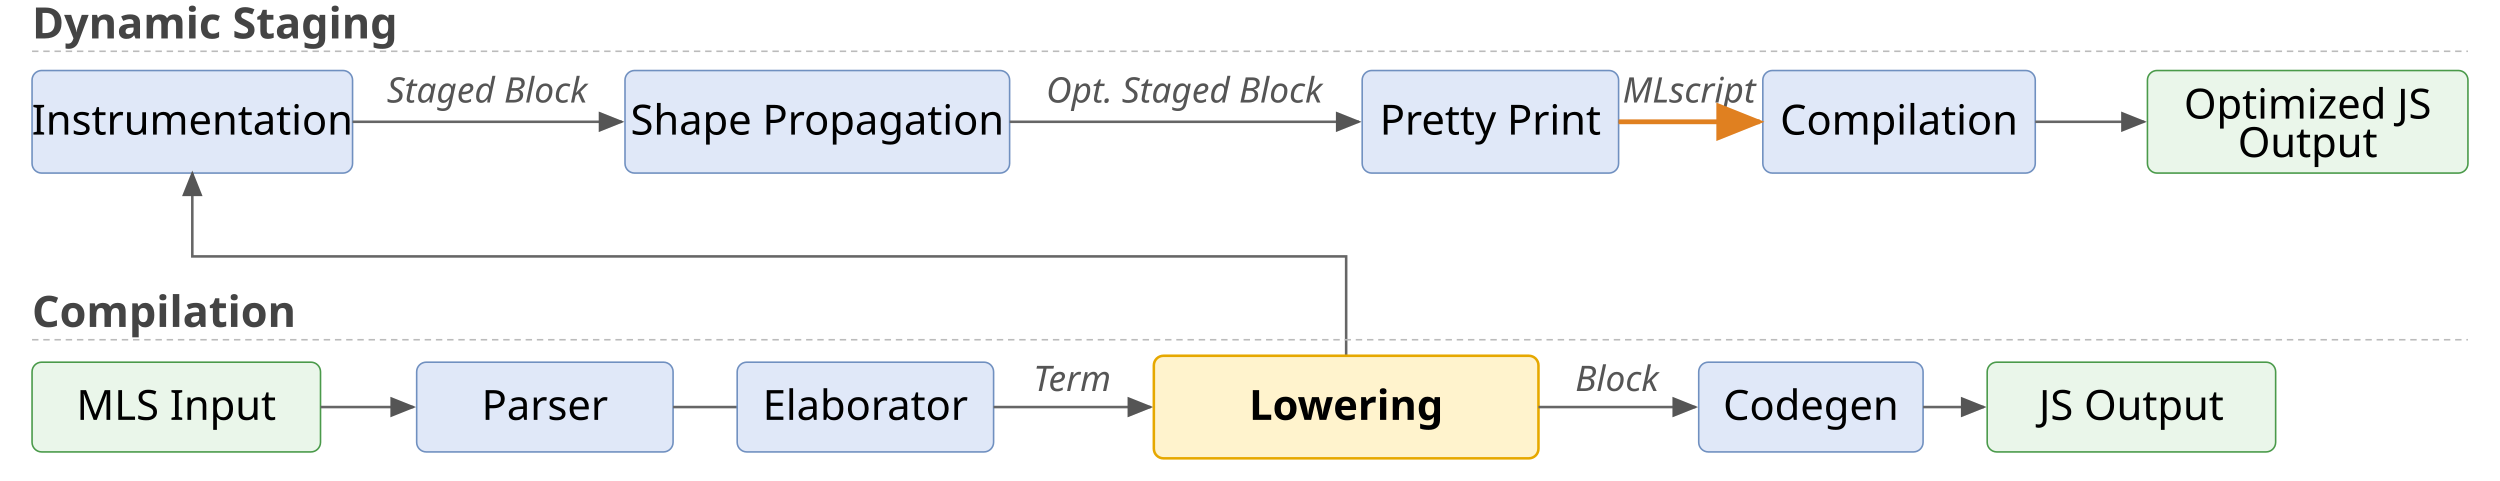
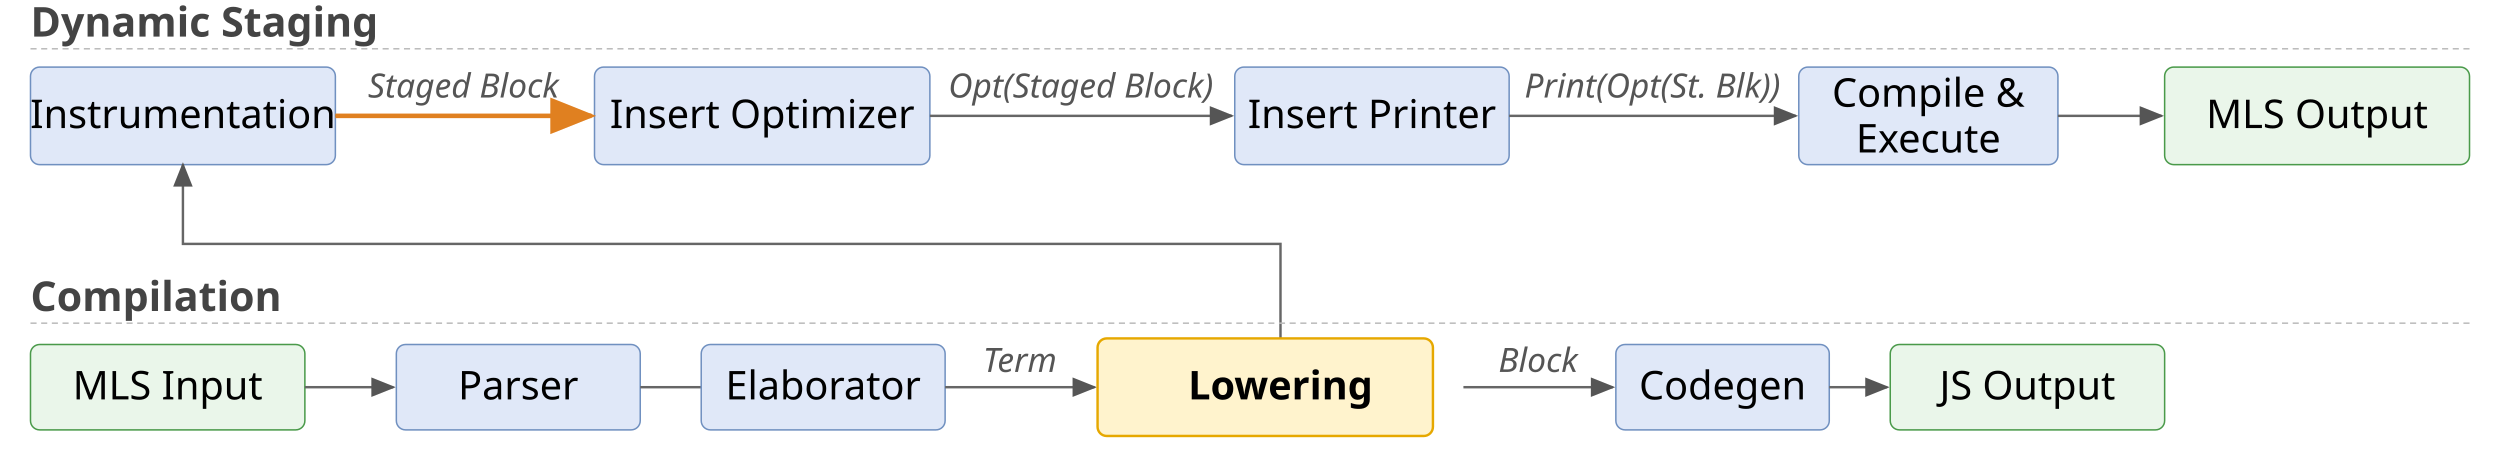
- <svg xmlns="http://www.w3.org/2000/svg" viewBox="0 0 1560 300" font-family="sans-serif" xml:space="preserve">
+ <svg xmlns="http://www.w3.org/2000/svg" viewBox="0 0 1640 300" font-family="sans-serif" xml:space="preserve">
  <defs>
    <marker id="a" markerWidth="10" markerHeight="8" refX="9" refY="4" orient="auto">
      <path d="M0,0 L0,8 L10,4 z" fill="#555" />
    </marker>
    <marker id="ah" markerWidth="10" markerHeight="8" refX="9" refY="4" orient="auto">
      <path d="M0,0 L0,8 L10,4 z" fill="#e08020" />
    </marker>
    <style>
      .mono { font-family: Menlo, Consolas, monospace; font-size: 30px; }
      .ttl  { font-weight: bold; font-size: 32px; }
      .lbl  { font-size: 22px; font-style: italic; fill: #555; }
      .row  { font-weight: bold; font-size: 27px; fill: #444; }
      .hl   { stroke: #e08020; stroke-width: 3; fill: none; }
      text  { font-size: 26px; }
    </style>
  </defs>
  <text x="20" y="24" class="row">Dynamic Staging</text>
-   <line x1="20" y1="32" x2="1540" y2="32" stroke="#bbb" stroke-dasharray="4,3" />
+   <line x1="20" y1="32" x2="1620" y2="32" stroke="#bbb" stroke-dasharray="4,3" />
  <rect x="20" y="44" width="200" height="64" rx="6" fill="#e0e8f8" stroke="#7090c0" />
  <text x="120" y="84" text-anchor="middle">Instrumentation</text>
-   <rect x="390" y="44" width="240" height="64" rx="6" fill="#e0e8f8" stroke="#7090c0" />
-   <text x="510" y="84" text-anchor="middle">Shape Propagation</text>
-   <rect x="850" y="44" width="160" height="64" rx="6" fill="#e0e8f8" stroke="#7090c0" />
-   <text x="930" y="84" text-anchor="middle">Pretty Print</text>
-   <rect x="1100" y="44" width="170" height="64" rx="6" fill="#e0e8f8" stroke="#7090c0" />
-   <text x="1185" y="84" text-anchor="middle">Compilation</text>
-   <rect x="1340" y="44" width="200" height="64" rx="6" fill="#eaf6ea" stroke="#4a9a4a" />
-   <text x="1440" y="74" text-anchor="middle" font-size="22">Optimized JS</text>
-   <text x="1440" y="98" text-anchor="middle" font-size="22">Output</text>
+   <rect x="390" y="44" width="220" height="64" rx="6" fill="#e0e8f8" stroke="#7090c0" />
+   <text x="500" y="84" text-anchor="middle">Insert Optimizer</text>
+   <rect x="810" y="44" width="180" height="64" rx="6" fill="#e0e8f8" stroke="#7090c0" />
+   <text x="900" y="84" text-anchor="middle">Insert Printer</text>
+   <rect x="1180" y="44" width="170" height="64" rx="6" fill="#e0e8f8" stroke="#7090c0" />
+   <text x="1265" y="70" text-anchor="middle">Compile &amp;</text>
+   <text x="1265" y="100" text-anchor="middle">Execute</text>
+   <rect x="1420" y="44" width="200" height="64" rx="6" fill="#eaf6ea" stroke="#4a9a4a" />
+   <text x="1520" y="84" text-anchor="middle" font-size="22">MLS Output</text>
  <line x1="220" y1="76" x2="388" y2="76" stroke="#666" stroke-width="1.6" marker-end="url(#a)" />
  <text x="304" y="64" text-anchor="middle" class="lbl">Staged Block</text>
-   <line x1="630" y1="76" x2="848" y2="76" stroke="#666" stroke-width="1.6" marker-end="url(#a)" />
-   <text x="739" y="64" text-anchor="middle" class="lbl">Opt. Staged Block</text>
-   <line x1="1010" y1="76" x2="1098" y2="76" stroke="#666" stroke-width="1.6" marker-end="url(#a)" />
-   <text x="1054" y="64" text-anchor="middle" class="lbl">MLscript</text>
-   <line x1="1270" y1="76" x2="1338" y2="76" stroke="#666" stroke-width="1.6" marker-end="url(#a)" />
+   <line x1="610" y1="76" x2="808" y2="76" stroke="#666" stroke-width="1.6" marker-end="url(#a)" />
+   <text x="709" y="64" text-anchor="middle" class="lbl">Opt(Staged Block)</text>
+   <line x1="990" y1="76" x2="1178" y2="76" stroke="#666" stroke-width="1.6" marker-end="url(#a)" />
+   <text x="1084" y="64" text-anchor="middle" class="lbl">Print(Opt(St. Blk))</text>
+   <line x1="1350" y1="76" x2="1418" y2="76" stroke="#666" stroke-width="1.6" marker-end="url(#a)" />
  <path d="M 840 222 L 840 160 L 120 160 L 120 108" fill="none" stroke="#666" stroke-width="1.6" marker-end="url(#a)" />
  <text x="20" y="204" class="row">Compilation</text>
-   <line x1="20" y1="212" x2="1540" y2="212" stroke="#bbb" stroke-dasharray="4,3" />
+   <line x1="20" y1="212" x2="1620" y2="212" stroke="#bbb" stroke-dasharray="4,3" />
  <rect x="20" y="226" width="180" height="56" rx="6" fill="#eaf6ea" stroke="#4a9a4a" />
  <text x="110" y="262" text-anchor="middle">MLS Input</text>
  <line x1="200" y1="254" x2="258" y2="254" stroke="#666" stroke-width="1.6" marker-end="url(#a)" />
  <rect x="260" y="226" width="160" height="56" rx="6" fill="#e0e8f8" stroke="#7090c0" />
  <text x="340" y="262" text-anchor="middle">Parser</text>
  <line x1="420" y1="254" x2="478" y2="254" stroke="#666" stroke-width="1.6" marker-end="url(#a)" />
  <rect x="460" y="226" width="160" height="56" rx="6" fill="#e0e8f8" stroke="#7090c0" />
  <text x="540" y="262" text-anchor="middle">Elaborator</text>
  <line x1="620" y1="254" x2="718" y2="254" stroke="#666" stroke-width="1.6" marker-end="url(#a)" />
  <text x="669" y="244" text-anchor="middle" class="lbl">Term</text>
-   <rect x="720" y="222" width="240" height="64" rx="6" fill="#fff3cd" stroke="#e6a800" stroke-width="1.6" />
+   <rect x="720" y="222" width="220" height="64" rx="6" fill="#fff3cd" stroke="#e6a800" stroke-width="1.6" />
  <text x="840" y="262" text-anchor="middle" font-weight="bold">Lowering</text>
  <line x1="960" y1="254" x2="1058" y2="254" stroke="#666" stroke-width="1.6" marker-end="url(#a)" />
  <text x="1009" y="244" text-anchor="middle" class="lbl">Block</text>
  <rect x="1060" y="226" width="140" height="56" rx="6" fill="#e0e8f8" stroke="#7090c0" />
  <text x="1130" y="262" text-anchor="middle">Codegen</text>
  <line x1="1200" y1="254" x2="1238" y2="254" stroke="#666" stroke-width="1.6" marker-end="url(#a)" />
  <rect x="1240" y="226" width="180" height="56" rx="6" fill="#eaf6ea" stroke="#4a9a4a" />
  <text x="1330" y="262" text-anchor="middle">JS Output</text>
-   <line x1="1010" y1="76" x2="1098" y2="76" class="hl" marker-end="url(#ah)" />
+   <line x1="220" y1="76" x2="388" y2="76" class="hl" marker-end="url(#ah)" />
</svg>
